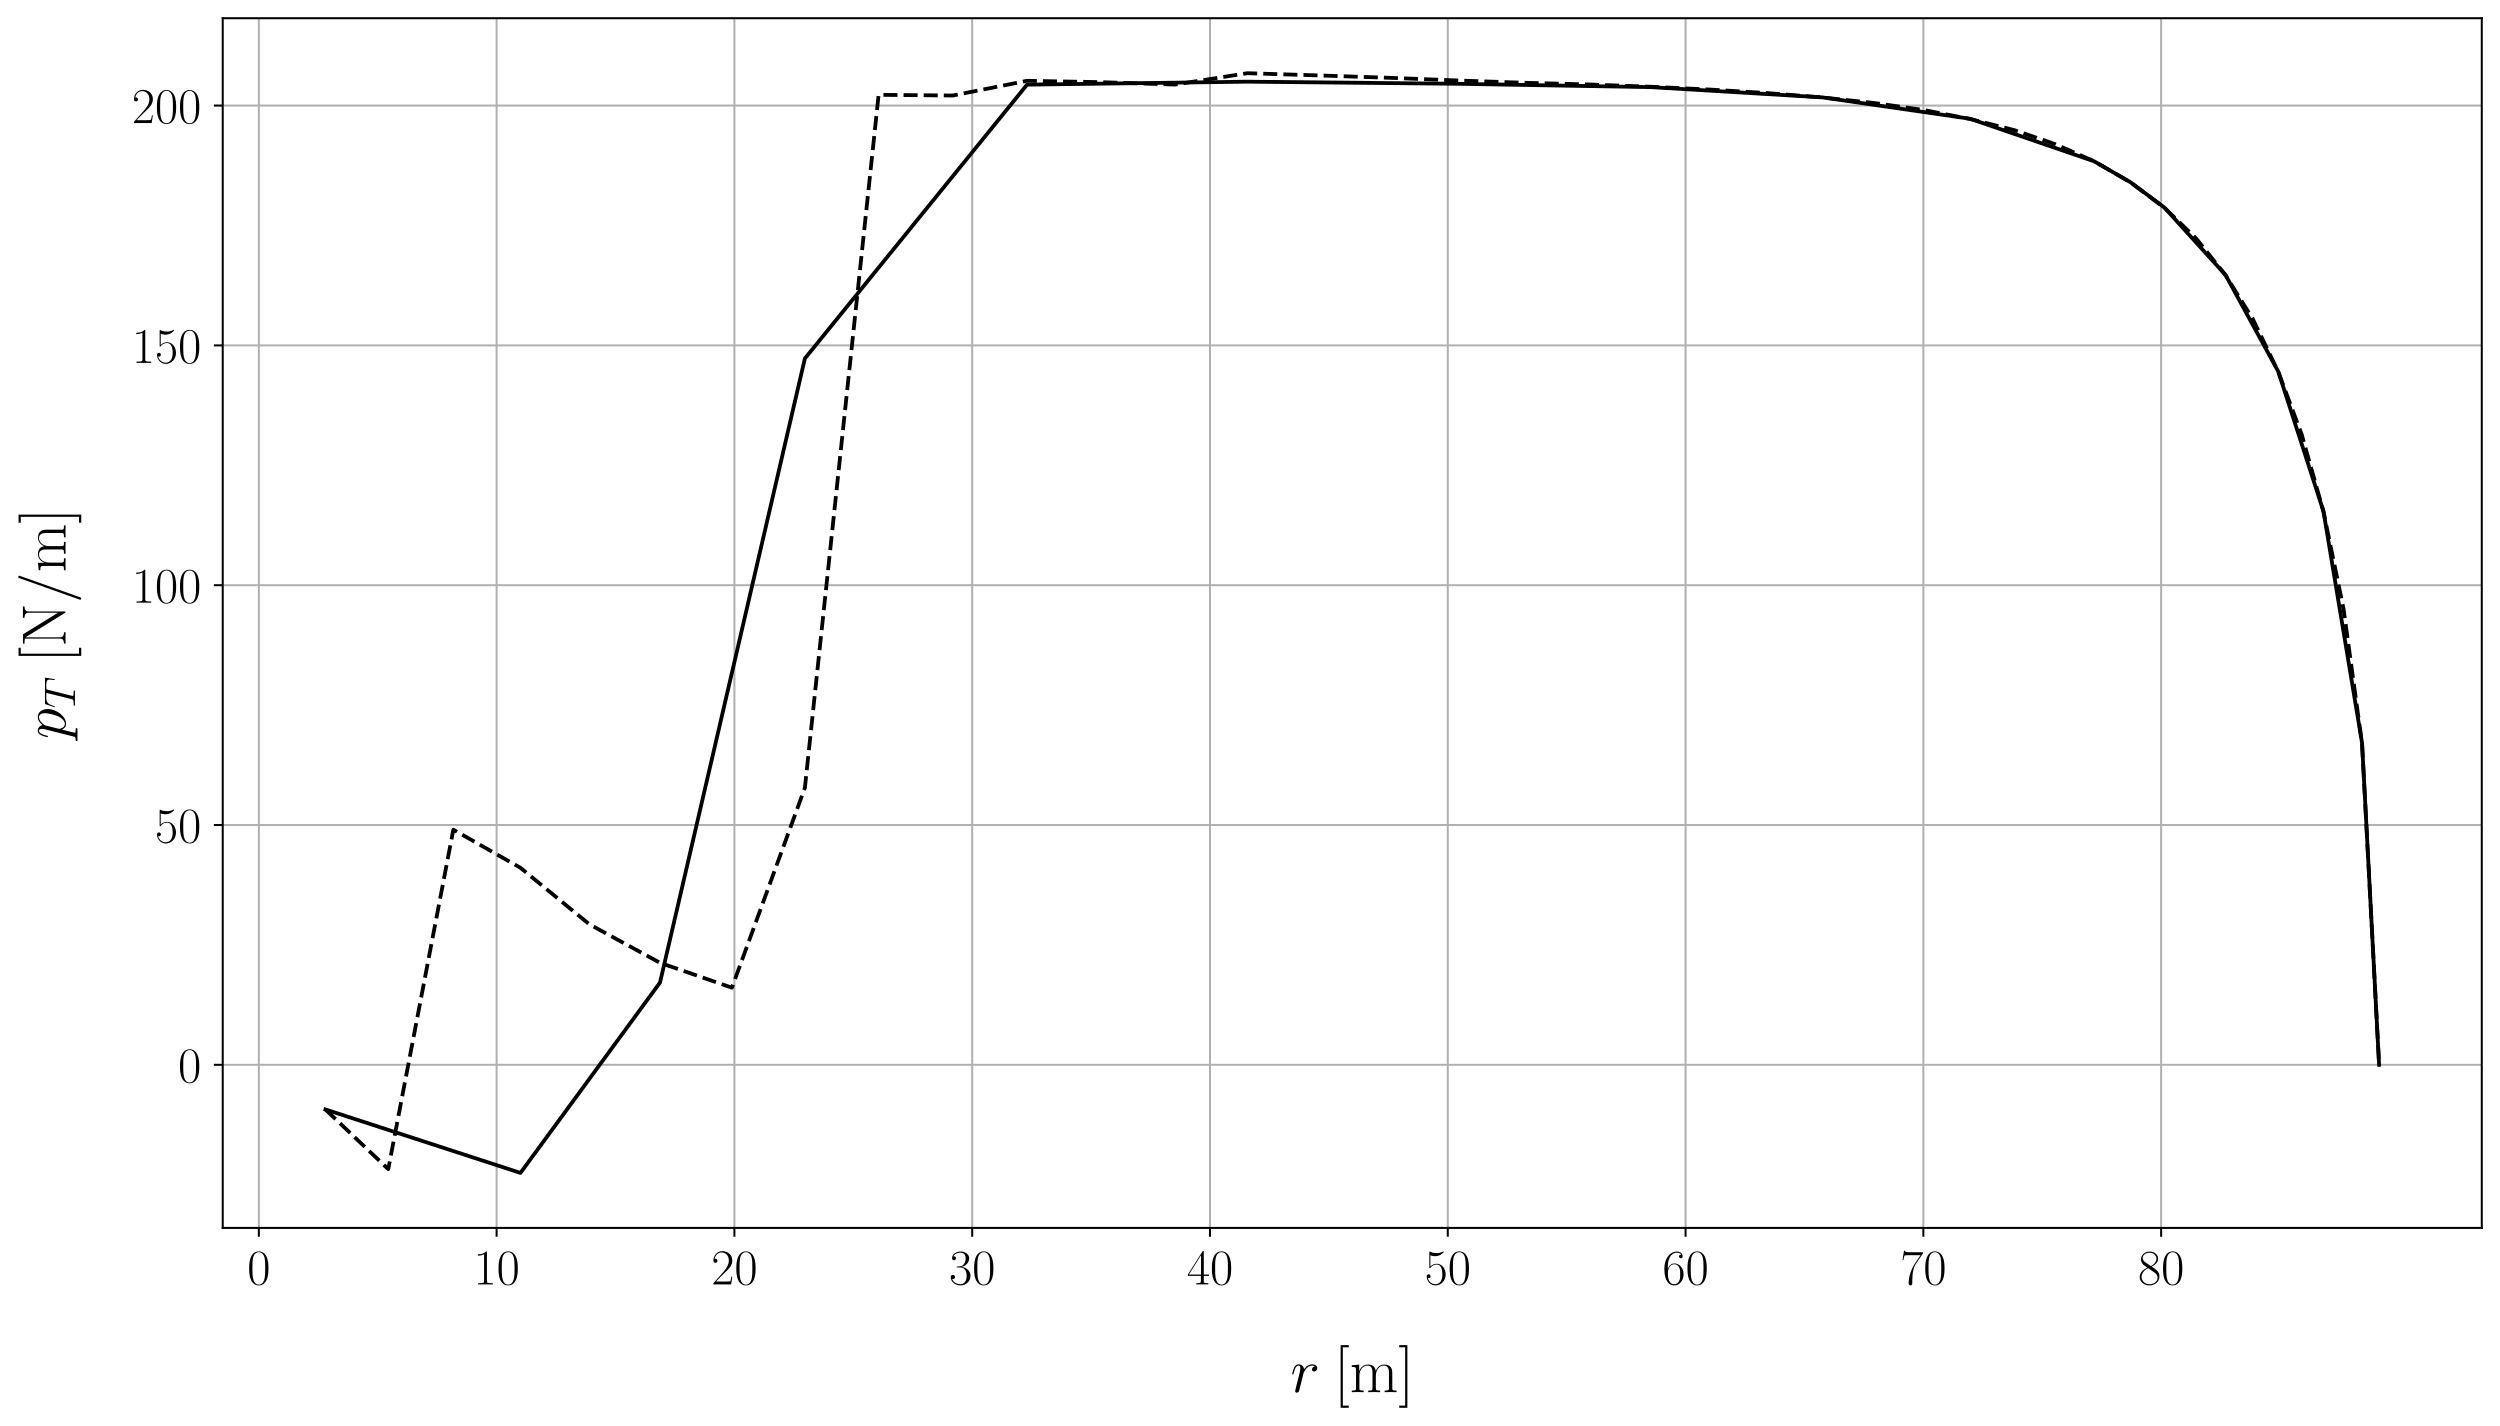
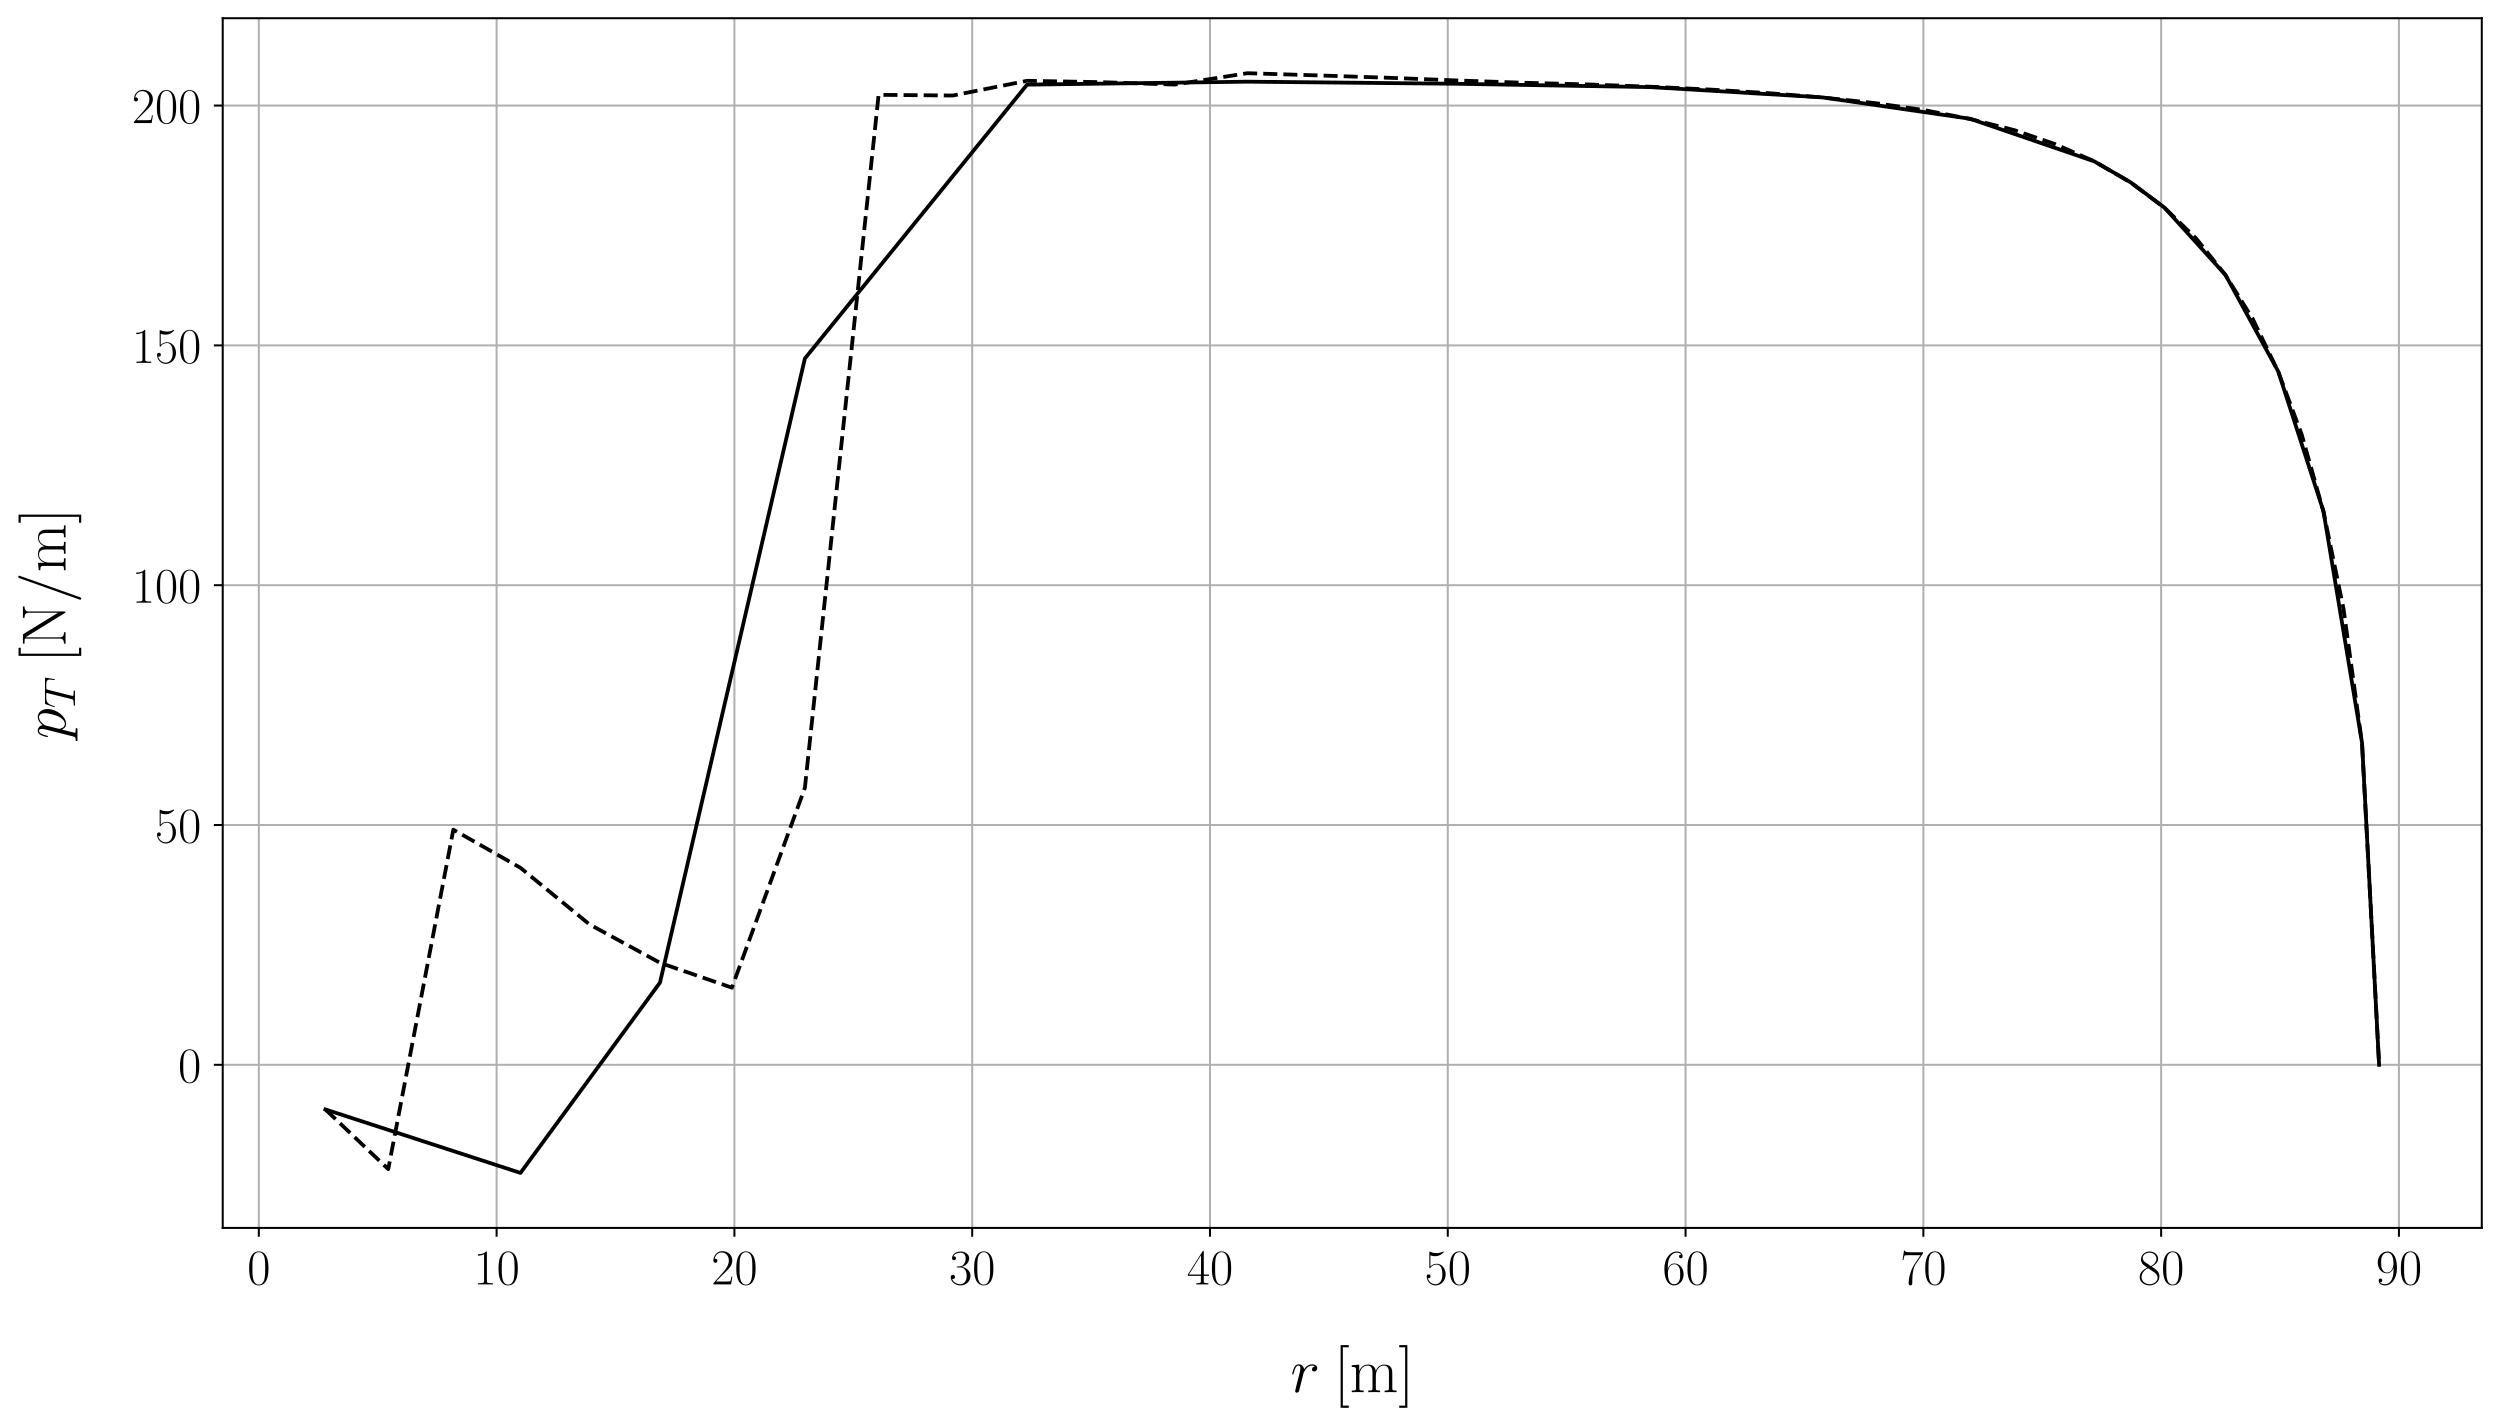
<svg xmlns="http://www.w3.org/2000/svg" xmlns:xlink="http://www.w3.org/1999/xlink" width="988.021pt" height="563.556pt" viewBox="0 0 988.021 563.556" version="1.1">
  <defs>
    <style type="text/css">*{stroke-linejoin: round; stroke-linecap: butt}</style>
  </defs>
  <g id="figure_1">
    <g id="patch_1">
      <path d="M 0 563.556  L 988.021 563.556  L 988.021 0  L 0 0  z " style="fill: #ffffff" />
    </g>
    <g id="axes_1">
      <g id="patch_2">
        <path d="M 88.021 485.28  L 980.821 485.28  L 980.821 7.2  L 88.021 7.2  z " style="fill: #ffffff" />
      </g>
      <g id="matplotlib.axis_1">
        <g id="xtick_1">
          <g id="line2d_1">
-             <path d="M 102.289 485.28  L 102.289 7.2  " clip-path="url(#p11b3ec1534)" style="fill: none; stroke: #b0b0b0; stroke-width: 0.8; stroke-linecap: square" />
+             <path d="M 102.289 485.28  L 102.289 7.2  " clip-path="url(#p9ccbbfd951)" style="fill: none; stroke: #b0b0b0; stroke-width: 0.8; stroke-linecap: square" />
          </g>
          <g id="line2d_2">
            <defs>
-               <path id="mefa96adce2" d="M 0 0  L 0 3.5  " style="stroke: #000000; stroke-width: 0.8" />
+               <path id="m09ca70431d" d="M 0 0  L 0 3.5  " style="stroke: #000000; stroke-width: 0.8" />
            </defs>
            <g>
-               <use xlink:href="#mefa96adce2" x="102.289" y="485.28" style="stroke: #000000; stroke-width: 0.8" />
+               <use xlink:href="#m09ca70431d" x="102.289" y="485.28" style="stroke: #000000; stroke-width: 0.8" />
            </g>
          </g>
          <g id="text_1">
            <g transform="translate(97.72027 507.617) scale(0.2 -0.2)">
              <defs>
                <path id="CMR17-30" d="M 2688 2025  C 2688 2416 2682 3080 2413 3591  C 2176 4039 1798 4198 1466 4198  C 1158 4198 768 4058 525 3597  C 269 3118 243 2524 243 2025  C 243 1661 250 1106 448 619  C 723 -39 1216 -128 1466 -128  C 1760 -128 2208 -7 2470 600  C 2662 1042 2688 1559 2688 2025  z M 1466 -26  C 1056 -26 813 325 723 812  C 653 1188 653 1738 653 2096  C 653 2588 653 2997 736 3387  C 858 3929 1216 4096 1466 4096  C 1728 4096 2067 3923 2189 3400  C 2272 3036 2278 2607 2278 2096  C 2278 1680 2278 1169 2202 792  C 2067 95 1690 -26 1466 -26  z " transform="scale(0.015625)" />
              </defs>
              <use xlink:href="#CMR17-30" transform="scale(0.996264)" />
            </g>
          </g>
        </g>
        <g id="xtick_2">
          <g id="line2d_3">
-             <path d="M 196.266 485.28  L 196.266 7.2  " clip-path="url(#p11b3ec1534)" style="fill: none; stroke: #b0b0b0; stroke-width: 0.8; stroke-linecap: square" />
+             <path d="M 196.266 485.28  L 196.266 7.2  " clip-path="url(#p9ccbbfd951)" style="fill: none; stroke: #b0b0b0; stroke-width: 0.8; stroke-linecap: square" />
          </g>
          <g id="line2d_4">
            <g>
-               <use xlink:href="#mefa96adce2" x="196.266" y="485.28" style="stroke: #000000; stroke-width: 0.8" />
+               <use xlink:href="#m09ca70431d" x="196.266" y="485.28" style="stroke: #000000; stroke-width: 0.8" />
            </g>
          </g>
          <g id="text_2">
            <g transform="translate(187.1276 507.617) scale(0.2 -0.2)">
              <defs>
                <path id="CMR17-31" d="M 1702 4058  C 1702 4192 1696 4192 1606 4192  C 1357 3916 979 3827 621 3827  C 602 3827 570 3827 563 3808  C 557 3795 557 3782 557 3648  C 755 3648 1088 3686 1344 3839  L 1344 461  C 1344 236 1331 160 781 160  L 589 160  L 589 0  C 896 0 1216 0 1523 0  C 1830 0 2150 0 2458 0  L 2458 160  L 2266 160  C 1715 160 1702 230 1702 458  L 1702 4058  z " transform="scale(0.015625)" />
              </defs>
              <use xlink:href="#CMR17-31" transform="scale(0.996264)" />
              <use xlink:href="#CMR17-30" transform="translate(45.69048 0) scale(0.996264)" />
            </g>
          </g>
        </g>
        <g id="xtick_3">
          <g id="line2d_5">
-             <path d="M 290.242 485.28  L 290.242 7.2  " clip-path="url(#p11b3ec1534)" style="fill: none; stroke: #b0b0b0; stroke-width: 0.8; stroke-linecap: square" />
+             <path d="M 290.242 485.28  L 290.242 7.2  " clip-path="url(#p9ccbbfd951)" style="fill: none; stroke: #b0b0b0; stroke-width: 0.8; stroke-linecap: square" />
          </g>
          <g id="line2d_6">
            <g>
-               <use xlink:href="#mefa96adce2" x="290.242" y="485.28" style="stroke: #000000; stroke-width: 0.8" />
+               <use xlink:href="#m09ca70431d" x="290.242" y="485.28" style="stroke: #000000; stroke-width: 0.8" />
            </g>
          </g>
          <g id="text_3">
            <g transform="translate(281.104 507.617) scale(0.2 -0.2)">
              <defs>
                <path id="CMR17-32" d="M 2669 989  L 2554 989  C 2490 536 2438 459 2413 420  C 2381 369 1920 369 1830 369  L 602 369  C 832 619 1280 1072 1824 1597  C 2214 1967 2669 2402 2669 3035  C 2669 3790 2067 4224 1395 4224  C 691 4224 262 3604 262 3030  C 262 2780 448 2748 525 2748  C 589 2748 781 2787 781 3010  C 781 3207 614 3264 525 3264  C 486 3264 448 3258 422 3245  C 544 3790 915 4058 1306 4058  C 1862 4058 2227 3617 2227 3035  C 2227 2479 1901 2000 1536 1584  L 262 146  L 262 0  L 2515 0  L 2669 989  z " transform="scale(0.015625)" />
              </defs>
              <use xlink:href="#CMR17-32" transform="scale(0.996264)" />
              <use xlink:href="#CMR17-30" transform="translate(45.69048 0) scale(0.996264)" />
            </g>
          </g>
        </g>
        <g id="xtick_4">
          <g id="line2d_7">
-             <path d="M 384.218 485.28  L 384.218 7.2  " clip-path="url(#p11b3ec1534)" style="fill: none; stroke: #b0b0b0; stroke-width: 0.8; stroke-linecap: square" />
+             <path d="M 384.218 485.28  L 384.218 7.2  " clip-path="url(#p9ccbbfd951)" style="fill: none; stroke: #b0b0b0; stroke-width: 0.8; stroke-linecap: square" />
          </g>
          <g id="line2d_8">
            <g>
-               <use xlink:href="#mefa96adce2" x="384.218" y="485.28" style="stroke: #000000; stroke-width: 0.8" />
+               <use xlink:href="#m09ca70431d" x="384.218" y="485.28" style="stroke: #000000; stroke-width: 0.8" />
            </g>
          </g>
          <g id="text_4">
            <g transform="translate(375.0804 507.617) scale(0.2 -0.2)">
              <defs>
                <path id="CMR17-33" d="M 1414 2157  C 1984 2157 2234 1662 2234 1090  C 2234 320 1824 25 1453 25  C 1114 25 563 194 390 693  C 422 680 454 680 486 680  C 640 680 755 782 755 948  C 755 1133 614 1216 486 1216  C 378 1216 211 1165 211 926  C 211 335 787 -128 1466 -128  C 2176 -128 2720 430 2720 1085  C 2720 1707 2208 2157 1600 2227  C 2086 2328 2554 2756 2554 3329  C 2554 3820 2048 4179 1472 4179  C 890 4179 378 3829 378 3329  C 378 3110 544 3072 627 3072  C 762 3072 877 3155 877 3321  C 877 3486 762 3569 627 3569  C 602 3569 570 3569 544 3557  C 730 3959 1235 4032 1459 4032  C 1683 4032 2106 3925 2106 3320  C 2106 3143 2080 2828 1862 2550  C 1670 2304 1453 2304 1242 2284  C 1210 2284 1062 2269 1037 2269  C 992 2263 966 2257 966 2208  C 966 2163 973 2157 1101 2157  L 1414 2157  z " transform="scale(0.015625)" />
              </defs>
              <use xlink:href="#CMR17-33" transform="scale(0.996264)" />
              <use xlink:href="#CMR17-30" transform="translate(45.69048 0) scale(0.996264)" />
            </g>
          </g>
        </g>
        <g id="xtick_5">
          <g id="line2d_9">
-             <path d="M 478.195 485.28  L 478.195 7.2  " clip-path="url(#p11b3ec1534)" style="fill: none; stroke: #b0b0b0; stroke-width: 0.8; stroke-linecap: square" />
+             <path d="M 478.195 485.28  L 478.195 7.2  " clip-path="url(#p9ccbbfd951)" style="fill: none; stroke: #b0b0b0; stroke-width: 0.8; stroke-linecap: square" />
          </g>
          <g id="line2d_10">
            <g>
-               <use xlink:href="#mefa96adce2" x="478.195" y="485.28" style="stroke: #000000; stroke-width: 0.8" />
+               <use xlink:href="#m09ca70431d" x="478.195" y="485.28" style="stroke: #000000; stroke-width: 0.8" />
            </g>
          </g>
          <g id="text_5">
            <g transform="translate(469.0567 507.617) scale(0.2 -0.2)">
              <defs>
                <path id="CMR17-34" d="M 2150 4122  C 2150 4256 2144 4256 2029 4256  L 128 1254  L 128 1088  L 1779 1088  L 1779 457  C 1779 224 1766 160 1318 160  L 1197 160  L 1197 0  C 1402 0 1747 0 1965 0  C 2182 0 2528 0 2733 0  L 2733 160  L 2611 160  C 2163 160 2150 224 2150 457  L 2150 1088  L 2803 1088  L 2803 1254  L 2150 1254  L 2150 4122  z M 1798 3703  L 1798 1254  L 256 1254  L 1798 3703  z " transform="scale(0.015625)" />
              </defs>
              <use xlink:href="#CMR17-34" transform="scale(0.996264)" />
              <use xlink:href="#CMR17-30" transform="translate(45.69048 0) scale(0.996264)" />
            </g>
          </g>
        </g>
        <g id="xtick_6">
          <g id="line2d_11">
-             <path d="M 572.171 485.28  L 572.171 7.2  " clip-path="url(#p11b3ec1534)" style="fill: none; stroke: #b0b0b0; stroke-width: 0.8; stroke-linecap: square" />
+             <path d="M 572.171 485.28  L 572.171 7.2  " clip-path="url(#p9ccbbfd951)" style="fill: none; stroke: #b0b0b0; stroke-width: 0.8; stroke-linecap: square" />
          </g>
          <g id="line2d_12">
            <g>
-               <use xlink:href="#mefa96adce2" x="572.171" y="485.28" style="stroke: #000000; stroke-width: 0.8" />
+               <use xlink:href="#m09ca70431d" x="572.171" y="485.28" style="stroke: #000000; stroke-width: 0.8" />
            </g>
          </g>
          <g id="text_6">
            <g transform="translate(563.0331 507.617) scale(0.2 -0.2)">
              <defs>
                <path id="CMR17-35" d="M 730 3692  C 794 3666 1056 3584 1325 3584  C 1920 3584 2246 3911 2432 4100  C 2432 4157 2432 4192 2394 4192  C 2387 4192 2374 4192 2323 4163  C 2099 4058 1837 3973 1517 3973  C 1325 3973 1037 3999 723 4139  C 653 4171 640 4171 634 4171  C 602 4171 595 4164 595 4037  L 595 2203  C 595 2089 595 2057 659 2057  C 691 2057 704 2070 736 2114  C 941 2401 1222 2522 1542 2522  C 1766 2522 2246 2382 2246 1289  C 2246 1085 2246 715 2054 421  C 1894 159 1645 25 1370 25  C 947 25 518 320 403 814  C 429 807 480 795 506 795  C 589 795 749 840 749 1038  C 749 1210 627 1280 506 1280  C 358 1280 262 1190 262 1011  C 262 454 704 -128 1382 -128  C 2042 -128 2669 440 2669 1264  C 2669 2030 2170 2624 1549 2624  C 1222 2624 947 2503 730 2274  L 730 3692  z " transform="scale(0.015625)" />
              </defs>
              <use xlink:href="#CMR17-35" transform="scale(0.996264)" />
              <use xlink:href="#CMR17-30" transform="translate(45.69048 0) scale(0.996264)" />
            </g>
          </g>
        </g>
        <g id="xtick_7">
          <g id="line2d_13">
-             <path d="M 666.148 485.28  L 666.148 7.2  " clip-path="url(#p11b3ec1534)" style="fill: none; stroke: #b0b0b0; stroke-width: 0.8; stroke-linecap: square" />
+             <path d="M 666.148 485.28  L 666.148 7.2  " clip-path="url(#p9ccbbfd951)" style="fill: none; stroke: #b0b0b0; stroke-width: 0.8; stroke-linecap: square" />
          </g>
          <g id="line2d_14">
            <g>
-               <use xlink:href="#mefa96adce2" x="666.148" y="485.28" style="stroke: #000000; stroke-width: 0.8" />
+               <use xlink:href="#m09ca70431d" x="666.148" y="485.28" style="stroke: #000000; stroke-width: 0.8" />
            </g>
          </g>
          <g id="text_7">
            <g transform="translate(657.0095 507.617) scale(0.2 -0.2)">
              <defs>
                <path id="CMR17-36" d="M 678 2176  C 678 3690 1395 4032 1811 4032  C 1946 4032 2272 4009 2400 3776  C 2298 3776 2106 3776 2106 3553  C 2106 3381 2246 3323 2336 3323  C 2394 3323 2566 3348 2566 3560  C 2566 3954 2246 4179 1805 4179  C 1043 4179 243 3390 243 1984  C 243 253 966 -128 1478 -128  C 2099 -128 2688 427 2688 1283  C 2688 2081 2170 2662 1517 2662  C 1126 2662 838 2407 678 1960  L 678 2176  z M 1478 25  C 691 25 691 1200 691 1436  C 691 1896 909 2560 1504 2560  C 1613 2560 1926 2560 2138 2120  C 2253 1870 2253 1609 2253 1289  C 2253 944 2253 690 2118 434  C 1978 171 1773 25 1478 25  z " transform="scale(0.015625)" />
              </defs>
              <use xlink:href="#CMR17-36" transform="scale(0.996264)" />
              <use xlink:href="#CMR17-30" transform="translate(45.69048 0) scale(0.996264)" />
            </g>
          </g>
        </g>
        <g id="xtick_8">
          <g id="line2d_15">
-             <path d="M 760.124 485.28  L 760.124 7.2  " clip-path="url(#p11b3ec1534)" style="fill: none; stroke: #b0b0b0; stroke-width: 0.8; stroke-linecap: square" />
+             <path d="M 760.124 485.28  L 760.124 7.2  " clip-path="url(#p9ccbbfd951)" style="fill: none; stroke: #b0b0b0; stroke-width: 0.8; stroke-linecap: square" />
          </g>
          <g id="line2d_16">
            <g>
-               <use xlink:href="#mefa96adce2" x="760.124" y="485.28" style="stroke: #000000; stroke-width: 0.8" />
+               <use xlink:href="#m09ca70431d" x="760.124" y="485.28" style="stroke: #000000; stroke-width: 0.8" />
            </g>
          </g>
          <g id="text_8">
            <g transform="translate(750.9859 507.617) scale(0.2 -0.2)">
              <defs>
                <path id="CMR17-37" d="M 2886 3941  L 2886 4081  L 1382 4081  C 634 4081 621 4165 595 4288  L 480 4288  L 294 3094  L 410 3094  C 429 3215 474 3540 550 3661  C 589 3712 1062 3712 1171 3712  L 2579 3712  L 1869 2661  C 1395 1954 1069 999 1069 165  C 1069 89 1069 -128 1299 -128  C 1530 -128 1530 89 1530 171  L 1530 465  C 1530 1508 1709 2196 2003 2636  L 2886 3941  z " transform="scale(0.015625)" />
              </defs>
              <use xlink:href="#CMR17-37" transform="scale(0.996264)" />
              <use xlink:href="#CMR17-30" transform="translate(45.69048 0) scale(0.996264)" />
            </g>
          </g>
        </g>
        <g id="xtick_9">
          <g id="line2d_17">
-             <path d="M 854.1 485.28  L 854.1 7.2  " clip-path="url(#p11b3ec1534)" style="fill: none; stroke: #b0b0b0; stroke-width: 0.8; stroke-linecap: square" />
+             <path d="M 854.1 485.28  L 854.1 7.2  " clip-path="url(#p9ccbbfd951)" style="fill: none; stroke: #b0b0b0; stroke-width: 0.8; stroke-linecap: square" />
          </g>
          <g id="line2d_18">
            <g>
-               <use xlink:href="#mefa96adce2" x="854.1" y="485.28" style="stroke: #000000; stroke-width: 0.8" />
+               <use xlink:href="#m09ca70431d" x="854.1" y="485.28" style="stroke: #000000; stroke-width: 0.8" />
            </g>
          </g>
          <g id="text_9">
            <g transform="translate(844.9622 507.617) scale(0.2 -0.2)">
              <defs>
                <path id="CMR17-38" d="M 1741 2264  C 2144 2467 2554 2773 2554 3263  C 2554 3841 1990 4179 1472 4179  C 890 4179 378 3759 378 3180  C 378 3021 416 2747 666 2505  C 730 2442 998 2251 1171 2130  C 883 1983 211 1634 211 934  C 211 279 838 -128 1459 -128  C 2144 -128 2720 362 2720 1010  C 2720 1590 2330 1857 2074 2029  L 1741 2264  z M 902 2822  C 851 2854 595 3051 595 3351  C 595 3739 998 4032 1459 4032  C 1965 4032 2336 3676 2336 3262  C 2336 2669 1670 2331 1638 2331  C 1632 2331 1626 2331 1574 2370  L 902 2822  z M 2080 1519  C 2176 1449 2483 1240 2483 851  C 2483 381 2010 25 1472 25  C 890 25 448 438 448 940  C 448 1443 838 1862 1280 2060  L 2080 1519  z " transform="scale(0.015625)" />
              </defs>
              <use xlink:href="#CMR17-38" transform="scale(0.996264)" />
              <use xlink:href="#CMR17-30" transform="translate(45.69048 0) scale(0.996264)" />
            </g>
          </g>
        </g>
-         <g id="text_10">
+         <g id="xtick_10">
+           <g id="line2d_19">
+             <path d="M 948.077 485.28  L 948.077 7.2  " clip-path="url(#p9ccbbfd951)" style="fill: none; stroke: #b0b0b0; stroke-width: 0.8; stroke-linecap: square" />
+           </g>
+           <g id="line2d_20">
+             <g>
+               <use xlink:href="#m09ca70431d" x="948.077" y="485.28" style="stroke: #000000; stroke-width: 0.8" />
+             </g>
+           </g>
+           <g id="text_10">
+             <g transform="translate(938.9386 507.617) scale(0.2 -0.2)">
+               <defs>
+                 <path id="CMR17-39" d="M 2253 1864  C 2253 464 1670 31 1190 31  C 1043 31 685 31 538 294  C 704 268 826 357 826 518  C 826 692 685 749 595 749  C 538 749 365 723 365 506  C 365 71 742 -128 1203 -128  C 1939 -128 2688 674 2688 2073  C 2688 3817 1971 4179 1485 4179  C 851 4179 243 3628 243 2778  C 243 1991 762 1408 1414 1408  C 1952 1408 2189 1903 2253 2112  L 2253 1864  z M 1427 1510  C 1254 1510 1011 1542 813 1922  C 678 2169 678 2461 678 2771  C 678 3146 678 3405 858 3684  C 947 3817 1114 4032 1485 4032  C 2240 4032 2240 2885 2240 2632  C 2240 2182 2035 1510 1427 1510  z " transform="scale(0.015625)" />
+               </defs>
+               <use xlink:href="#CMR17-39" transform="scale(0.996264)" />
+               <use xlink:href="#CMR17-30" transform="translate(45.69048 0) scale(0.996264)" />
+             </g>
+           </g>
+         </g>
+         <g id="text_11">
          <g transform="translate(509.987 550.1502) scale(0.25 -0.25)">
            <defs>
              <path id="CMMI12-72" d="M 2490 2612  C 2291 2574 2189 2433 2189 2293  C 2189 2139 2310 2088 2400 2088  C 2579 2088 2726 2242 2726 2433  C 2726 2638 2528 2816 2208 2816  C 1952 2816 1658 2701 1389 2312  C 1344 2650 1088 2816 832 2816  C 582 2816 454 2625 378 2484  C 269 2254 173 1871 173 1839  C 173 1814 198 1782 243 1782  C 294 1782 301 1788 339 1935  C 435 2318 557 2689 813 2689  C 966 2689 1011 2580 1011 2395  C 1011 2254 947 2005 902 1807  L 723 1118  C 698 996 627 709 595 594  C 550 428 480 128 480 96  C 480 6 550 -64 646 -64  C 717 -64 838 -19 877 109  C 896 160 1133 1124 1171 1271  C 1203 1411 1242 1546 1274 1686  C 1299 1775 1325 1878 1344 1961  C 1363 2018 1536 2331 1696 2472  C 1773 2542 1939 2689 2202 2689  C 2304 2689 2406 2670 2490 2612  z " transform="scale(0.015625)" />
              <path id="CMR17-5b" d="M 1504 -1600  L 1504 -1377  L 902 -1377  L 902 4544  L 1504 4544  L 1504 4767  L 678 4767  L 678 -1600  L 1504 -1600  z " transform="scale(0.015625)" />
              <path id="CMR17-6d" d="M 4326 1933  C 4326 2252 4269 2790 3507 2790  C 3072 2790 2771 2496 2656 2151  L 2650 2151  C 2573 2676 2195 2790 1837 2790  C 1331 2790 1069 2400 973 2144  L 966 2144  L 966 2790  L 211 2720  L 211 2554  C 589 2554 646 2515 646 2208  L 646 428  C 646 184 621 153 211 153  L 211 -13  C 365 0 646 0 813 0  C 979 0 1267 0 1421 -13  L 1421 153  C 1011 153 986 178 986 428  L 986 1658  C 986 2247 1344 2688 1792 2688  C 2266 2688 2317 2266 2317 1958  L 2317 428  C 2317 184 2291 153 1882 153  L 1882 -13  C 2035 0 2317 0 2483 0  C 2650 0 2938 0 3091 -13  L 3091 153  C 2682 153 2656 178 2656 428  L 2656 1658  C 2656 2247 3014 2688 3462 2688  C 3936 2688 3987 2266 3987 1958  L 3987 428  C 3987 184 3962 153 3552 153  L 3552 -13  C 3706 0 3987 0 4154 0  C 4320 0 4608 0 4762 -13  L 4762 153  C 4352 153 4326 178 4326 428  L 4326 1933  z " transform="scale(0.015625)" />
              <path id="CMR17-5d" d="M 915 4767  L 90 4767  L 90 4544  L 691 4544  L 691 -1377  L 90 -1377  L 90 -1600  L 915 -1600  L 915 4767  z " transform="scale(0.015625)" />
            </defs>
            <use xlink:href="#CMMI12-72" transform="scale(0.996264)" />
            <use xlink:href="#CMR17-5b" transform="translate(68.80982 0) scale(0.996264)" />
            <use xlink:href="#CMR17-6d" transform="translate(93.68088 0) scale(0.996264)" />
            <use xlink:href="#CMR17-5d" transform="translate(170.6005 0) scale(0.996264)" />
          </g>
        </g>
      </g>
      <g id="matplotlib.axis_2">
        <g id="ytick_1">
-           <g id="line2d_19">
-             <path d="M 88.021 420.823  L 980.821 420.823  " clip-path="url(#p11b3ec1534)" style="fill: none; stroke: #b0b0b0; stroke-width: 0.8; stroke-linecap: square" />
-           </g>
-           <g id="line2d_20">
+           <g id="line2d_21">
+             <path d="M 88.021 420.823  L 980.821 420.823  " clip-path="url(#p9ccbbfd951)" style="fill: none; stroke: #b0b0b0; stroke-width: 0.8; stroke-linecap: square" />
+           </g>
+           <g id="line2d_22">
            <defs>
-               <path id="m6e43d59160" d="M 0 0  L -3.5 0  " style="stroke: #000000; stroke-width: 0.8" />
+               <path id="m84d99b6f6a" d="M 0 0  L -3.5 0  " style="stroke: #000000; stroke-width: 0.8" />
            </defs>
            <g>
-               <use xlink:href="#m6e43d59160" x="88.021" y="420.823" style="stroke: #000000; stroke-width: 0.8" />
-             </g>
-           </g>
-           <g id="text_11">
+               <use xlink:href="#m84d99b6f6a" x="88.021" y="420.823" style="stroke: #000000; stroke-width: 0.8" />
+             </g>
+           </g>
+           <g id="text_12">
            <g transform="translate(70.38279 427.7412) scale(0.2 -0.2)">
              <use xlink:href="#CMR17-30" transform="scale(0.996264)" />
            </g>
          </g>
        </g>
        <g id="ytick_2">
-           <g id="line2d_21">
-             <path d="M 88.021 326.048  L 980.821 326.048  " clip-path="url(#p11b3ec1534)" style="fill: none; stroke: #b0b0b0; stroke-width: 0.8; stroke-linecap: square" />
-           </g>
-           <g id="line2d_22">
-             <g>
-               <use xlink:href="#m6e43d59160" x="88.021" y="326.048" style="stroke: #000000; stroke-width: 0.8" />
-             </g>
-           </g>
-           <g id="text_12">
+           <g id="line2d_23">
+             <path d="M 88.021 326.048  L 980.821 326.048  " clip-path="url(#p9ccbbfd951)" style="fill: none; stroke: #b0b0b0; stroke-width: 0.8; stroke-linecap: square" />
+           </g>
+           <g id="line2d_24">
+             <g>
+               <use xlink:href="#m84d99b6f6a" x="88.021" y="326.048" style="stroke: #000000; stroke-width: 0.8" />
+             </g>
+           </g>
+           <g id="text_13">
            <g transform="translate(61.2447 332.9664) scale(0.2 -0.2)">
              <use xlink:href="#CMR17-35" transform="scale(0.996264)" />
              <use xlink:href="#CMR17-30" transform="translate(45.69048 0) scale(0.996264)" />
            </g>
          </g>
        </g>
        <g id="ytick_3">
-           <g id="line2d_23">
-             <path d="M 88.021 231.273  L 980.821 231.273  " clip-path="url(#p11b3ec1534)" style="fill: none; stroke: #b0b0b0; stroke-width: 0.8; stroke-linecap: square" />
-           </g>
-           <g id="line2d_24">
-             <g>
-               <use xlink:href="#m6e43d59160" x="88.021" y="231.273" style="stroke: #000000; stroke-width: 0.8" />
-             </g>
-           </g>
-           <g id="text_13">
+           <g id="line2d_25">
+             <path d="M 88.021 231.273  L 980.821 231.273  " clip-path="url(#p9ccbbfd951)" style="fill: none; stroke: #b0b0b0; stroke-width: 0.8; stroke-linecap: square" />
+           </g>
+           <g id="line2d_26">
+             <g>
+               <use xlink:href="#m84d99b6f6a" x="88.021" y="231.273" style="stroke: #000000; stroke-width: 0.8" />
+             </g>
+           </g>
+           <g id="text_14">
            <g transform="translate(52.1066 238.1917) scale(0.2 -0.2)">
              <use xlink:href="#CMR17-31" transform="scale(0.996264)" />
              <use xlink:href="#CMR17-30" transform="translate(45.69048 0) scale(0.996264)" />
              <use xlink:href="#CMR17-30" transform="translate(91.38095 0) scale(0.996264)" />
            </g>
          </g>
        </g>
        <g id="ytick_4">
-           <g id="line2d_25">
-             <path d="M 88.021 136.498  L 980.821 136.498  " clip-path="url(#p11b3ec1534)" style="fill: none; stroke: #b0b0b0; stroke-width: 0.8; stroke-linecap: square" />
-           </g>
-           <g id="line2d_26">
-             <g>
-               <use xlink:href="#m6e43d59160" x="88.021" y="136.498" style="stroke: #000000; stroke-width: 0.8" />
-             </g>
-           </g>
-           <g id="text_14">
+           <g id="line2d_27">
+             <path d="M 88.021 136.498  L 980.821 136.498  " clip-path="url(#p9ccbbfd951)" style="fill: none; stroke: #b0b0b0; stroke-width: 0.8; stroke-linecap: square" />
+           </g>
+           <g id="line2d_28">
+             <g>
+               <use xlink:href="#m84d99b6f6a" x="88.021" y="136.498" style="stroke: #000000; stroke-width: 0.8" />
+             </g>
+           </g>
+           <g id="text_15">
            <g transform="translate(52.1066 143.4169) scale(0.2 -0.2)">
              <use xlink:href="#CMR17-31" transform="scale(0.996264)" />
              <use xlink:href="#CMR17-35" transform="translate(45.69048 0) scale(0.996264)" />
              <use xlink:href="#CMR17-30" transform="translate(91.38095 0) scale(0.996264)" />
            </g>
          </g>
        </g>
        <g id="ytick_5">
-           <g id="line2d_27">
-             <path d="M 88.021 41.724  L 980.821 41.724  " clip-path="url(#p11b3ec1534)" style="fill: none; stroke: #b0b0b0; stroke-width: 0.8; stroke-linecap: square" />
-           </g>
-           <g id="line2d_28">
-             <g>
-               <use xlink:href="#m6e43d59160" x="88.021" y="41.724" style="stroke: #000000; stroke-width: 0.8" />
-             </g>
-           </g>
-           <g id="text_15">
+           <g id="line2d_29">
+             <path d="M 88.021 41.724  L 980.821 41.724  " clip-path="url(#p9ccbbfd951)" style="fill: none; stroke: #b0b0b0; stroke-width: 0.8; stroke-linecap: square" />
+           </g>
+           <g id="line2d_30">
+             <g>
+               <use xlink:href="#m84d99b6f6a" x="88.021" y="41.724" style="stroke: #000000; stroke-width: 0.8" />
+             </g>
+           </g>
+           <g id="text_16">
            <g transform="translate(52.1066 48.64211) scale(0.2 -0.2)">
              <use xlink:href="#CMR17-32" transform="scale(0.996264)" />
              <use xlink:href="#CMR17-30" transform="translate(45.69048 0) scale(0.996264)" />
              <use xlink:href="#CMR17-30" transform="translate(91.38095 0) scale(0.996264)" />
            </g>
          </g>
        </g>
-         <g id="text_16">
+         <g id="text_17">
          <g transform="translate(25.87995 292.1283) rotate(-90) scale(0.25 -0.25)">
            <defs>
              <path id="CMMI12-70" d="M 275 -789  C 230 -980 205 -1031 -58 -1031  C -134 -1031 -198 -1031 -198 -1152  C -198 -1165 -192 -1216 -122 -1216  C -38 -1216 51 -1216 134 -1216  L 410 -1216  C 544 -1216 870 -1216 1005 -1216  C 1043 -1216 1120 -1216 1120 -1101  C 1120 -1031 1075 -1031 966 -1031  C 672 -1031 653 -987 653 -937  C 653 -861 941 219 979 364  C 1050 185 1222 -64 1555 -64  C 2278 -64 3059 875 3059 1814  C 3059 2401 2726 2816 2246 2816  C 1837 2816 1491 2420 1421 2331  C 1370 2650 1120 2816 864 2816  C 678 2816 531 2727 410 2484  C 294 2254 205 1865 205 1839  C 205 1814 230 1782 275 1782  C 326 1782 333 1788 371 1935  C 467 2312 589 2689 845 2689  C 992 2689 1043 2587 1043 2397  C 1043 2245 1024 2181 998 2067  L 275 -789  z M 1382 1993  C 1427 2171 1606 2357 1709 2446  C 1779 2510 1990 2689 2234 2689  C 2515 2689 2643 2408 2643 2076  C 2643 1769 2464 1047 2304 715  C 2144 370 1850 64 1555 64  C 1120 64 1050 613 1050 639  C 1050 658 1062 709 1069 741  L 1382 1993  z " transform="scale(0.015625)" />
              <path id="CMMI12-54" d="M 2669 3910  C 2707 4064 2720 4121 2816 4147  C 2867 4160 3078 4160 3213 4160  C 3853 4160 4154 4134 4154 3634  C 4154 3537 4128 3295 4090 3057  L 4083 2980  C 4083 2954 4109 2916 4147 2916  C 4211 2916 4211 2948 4230 3050  L 4416 4184  C 4429 4243 4429 4256 4429 4275  C 4429 4345 4390 4345 4262 4345  L 762 4345  C 614 4345 608 4339 570 4224  L 179 3070  C 173 3056 154 2986 154 2980  C 154 2948 179 2916 218 2916  C 269 2916 282 2941 307 3024  C 576 3801 710 4160 1562 4160  L 1990 4160  C 2144 4160 2208 4160 2208 4089  C 2208 4069 2208 4057 2176 3941  L 1318 499  C 1254 249 1242 185 563 185  C 403 185 358 185 358 64  C 358 0 429 0 461 0  C 621 0 787 0 947 0  L 1946 0  C 2106 0 2278 0 2438 0  C 2509 0 2573 0 2573 121  C 2573 185 2528 185 2362 185  C 1786 185 1786 243 1786 339  C 1786 346 1786 391 1811 494  L 2669 3910  z " transform="scale(0.015625)" />
              <path id="CMR17-4e" d="M 1312 4250  C 1267 4320 1261 4320 1139 4320  L 326 4320  L 326 4160  L 448 4160  C 704 4160 819 4129 838 4122  L 838 610  C 838 451 838 153 326 153  L 326 -13  C 474 0 742 0 902 0  C 1062 0 1331 0 1478 -13  L 1478 153  C 966 153 966 451 966 610  L 966 4033  C 1011 3995 1011 3982 1056 3919  L 3430 76  C 3475 0 3494 0 3526 0  C 3590 0 3590 19 3590 139  L 3590 3705  C 3590 3863 3590 4160 4102 4160  L 4102 4326  C 3955 4320 3686 4320 3526 4320  C 3366 4320 3098 4320 2950 4326  L 2950 4160  C 3462 4160 3462 3862 3462 3703  L 3462 763  L 1312 4250  z " transform="scale(0.015625)" />
              <path id="CMMI12-3d" d="M 2746 4562  C 2746 4569 2784 4666 2784 4678  C 2784 4755 2720 4800 2669 4800  C 2637 4800 2579 4800 2528 4659  L 384 -1363  C 384 -1370 346 -1465 346 -1478  C 346 -1555 410 -1600 461 -1600  C 499 -1600 557 -1593 602 -1459  L 2746 4562  z " transform="scale(0.015625)" />
            </defs>
            <use xlink:href="#CMMI12-70" transform="scale(0.996264)" />
            <use xlink:href="#CMMI12-54" transform="translate(48.95951 -14.94392) scale(0.697382)" />
            <use xlink:href="#CMR17-5b" transform="translate(121.1032 0) scale(0.996264)" />
            <use xlink:href="#CMR17-4e" transform="translate(145.9742 0) scale(0.996264)" />
            <use xlink:href="#CMMI12-3d" transform="translate(215.0467 0) scale(0.996264)" />
            <use xlink:href="#CMR17-6d" transform="translate(263.8216 0) scale(0.996264)" />
            <use xlink:href="#CMR17-5d" transform="translate(340.7412 0) scale(0.996264)" />
          </g>
        </g>
      </g>
-       <g id="line2d_29">
-         <path d="M 128.603 438.465  L 205.689 463.549  L 260.837 388.313  L 318.098 141.679  L 405.905 33.456  L 492.977 32.279  L 576.034 33.11  L 652.375 34.442  L 720.185 38.485  L 778.614 46.942  L 827.655 63.766  L 842.009 72.046  L 855.418 82.055  L 879.554 108.692  L 900.385 146.829  L 918.253 202.067  L 933.498 293.597  L 940.239 420.823  " clip-path="url(#p11b3ec1534)" style="fill: none; stroke: #000000; stroke-width: 1.5; stroke-linecap: square" />
-       </g>
-       <g id="line2d_30">
-         <path d="M 128.603 438.466  L 153.441 462.053  L 179.16 327.902  L 205.689 342.964  L 232.946 365.316  L 260.837 380.505  L 289.258 390.341  L 318.098 311.355  L 347.236 37.48  L 376.547 37.753  L 405.904 31.935  L 435.18 32.472  L 464.245 33.425  L 492.977 28.931  L 521.259 29.81  L 548.978 30.743  L 576.035 31.801  L 602.337 32.711  L 627.806 33.38  L 652.374 34.278  L 675.987 35.4  L 698.601 36.788  L 720.185 38.515  L 740.72 40.713  L 760.195 43.467  L 778.614 47.029  L 795.984 51.402  L 812.323 57.003  L 827.655 63.751  L 842.008 72.089  L 855.418 82.126  L 867.92 94.233  L 879.554 108.752  L 890.361 126.16  L 900.386 146.931  L 909.669 171.783  L 918.253 202.192  L 926.183 240.632  L 933.498 293.871  L 940.239 420.823  " clip-path="url(#p11b3ec1534)" style="fill: none; stroke-dasharray: 5.55,2.4; stroke-dashoffset: 0; stroke: #000000; stroke-width: 1.5" />
+       <g id="line2d_31">
+         <path d="M 128.603 438.465  L 205.689 463.549  L 260.837 388.313  L 318.098 141.679  L 405.905 33.456  L 492.977 32.279  L 576.034 33.11  L 652.375 34.442  L 720.185 38.485  L 778.614 46.942  L 827.655 63.766  L 842.009 72.046  L 855.418 82.055  L 879.554 108.692  L 900.385 146.829  L 918.253 202.067  L 933.498 293.597  L 940.239 420.823  " clip-path="url(#p9ccbbfd951)" style="fill: none; stroke: #000000; stroke-width: 1.5; stroke-linecap: square" />
+       </g>
+       <g id="line2d_32">
+         <path d="M 128.603 438.466  L 153.441 462.053  L 179.16 327.902  L 205.689 342.964  L 232.946 365.316  L 260.837 380.505  L 289.258 390.341  L 318.098 311.355  L 347.236 37.48  L 376.547 37.753  L 405.904 31.935  L 435.18 32.472  L 464.245 33.425  L 492.977 28.931  L 521.259 29.81  L 548.978 30.743  L 576.035 31.801  L 602.337 32.711  L 627.806 33.38  L 652.374 34.278  L 675.987 35.4  L 698.601 36.788  L 720.185 38.515  L 740.72 40.713  L 760.195 43.467  L 778.614 47.029  L 795.984 51.402  L 812.323 57.003  L 827.655 63.751  L 842.008 72.089  L 855.418 82.126  L 867.92 94.233  L 879.554 108.752  L 890.361 126.16  L 900.386 146.931  L 909.669 171.783  L 918.253 202.192  L 926.183 240.632  L 933.498 293.871  L 940.239 420.823  " clip-path="url(#p9ccbbfd951)" style="fill: none; stroke-dasharray: 5.55,2.4; stroke-dashoffset: 0; stroke: #000000; stroke-width: 1.5" />
      </g>
      <g id="patch_3">
        <path d="M 88.021 485.28  L 88.021 7.2  " style="fill: none; stroke: #000000; stroke-width: 0.8; stroke-linejoin: miter; stroke-linecap: square" />
      </g>
      <g id="patch_4">
        <path d="M 980.821 485.28  L 980.821 7.2  " style="fill: none; stroke: #000000; stroke-width: 0.8; stroke-linejoin: miter; stroke-linecap: square" />
      </g>
      <g id="patch_5">
        <path d="M 88.021 485.28  L 980.821 485.28  " style="fill: none; stroke: #000000; stroke-width: 0.8; stroke-linejoin: miter; stroke-linecap: square" />
      </g>
      <g id="patch_6">
        <path d="M 88.021 7.2  L 980.821 7.2  " style="fill: none; stroke: #000000; stroke-width: 0.8; stroke-linejoin: miter; stroke-linecap: square" />
      </g>
    </g>
  </g>
  <defs>
-     <clipPath id="p11b3ec1534">
+     <clipPath id="p9ccbbfd951">
      <rect x="88.021" y="7.2" width="892.8" height="478.08" />
    </clipPath>
  </defs>
</svg>
